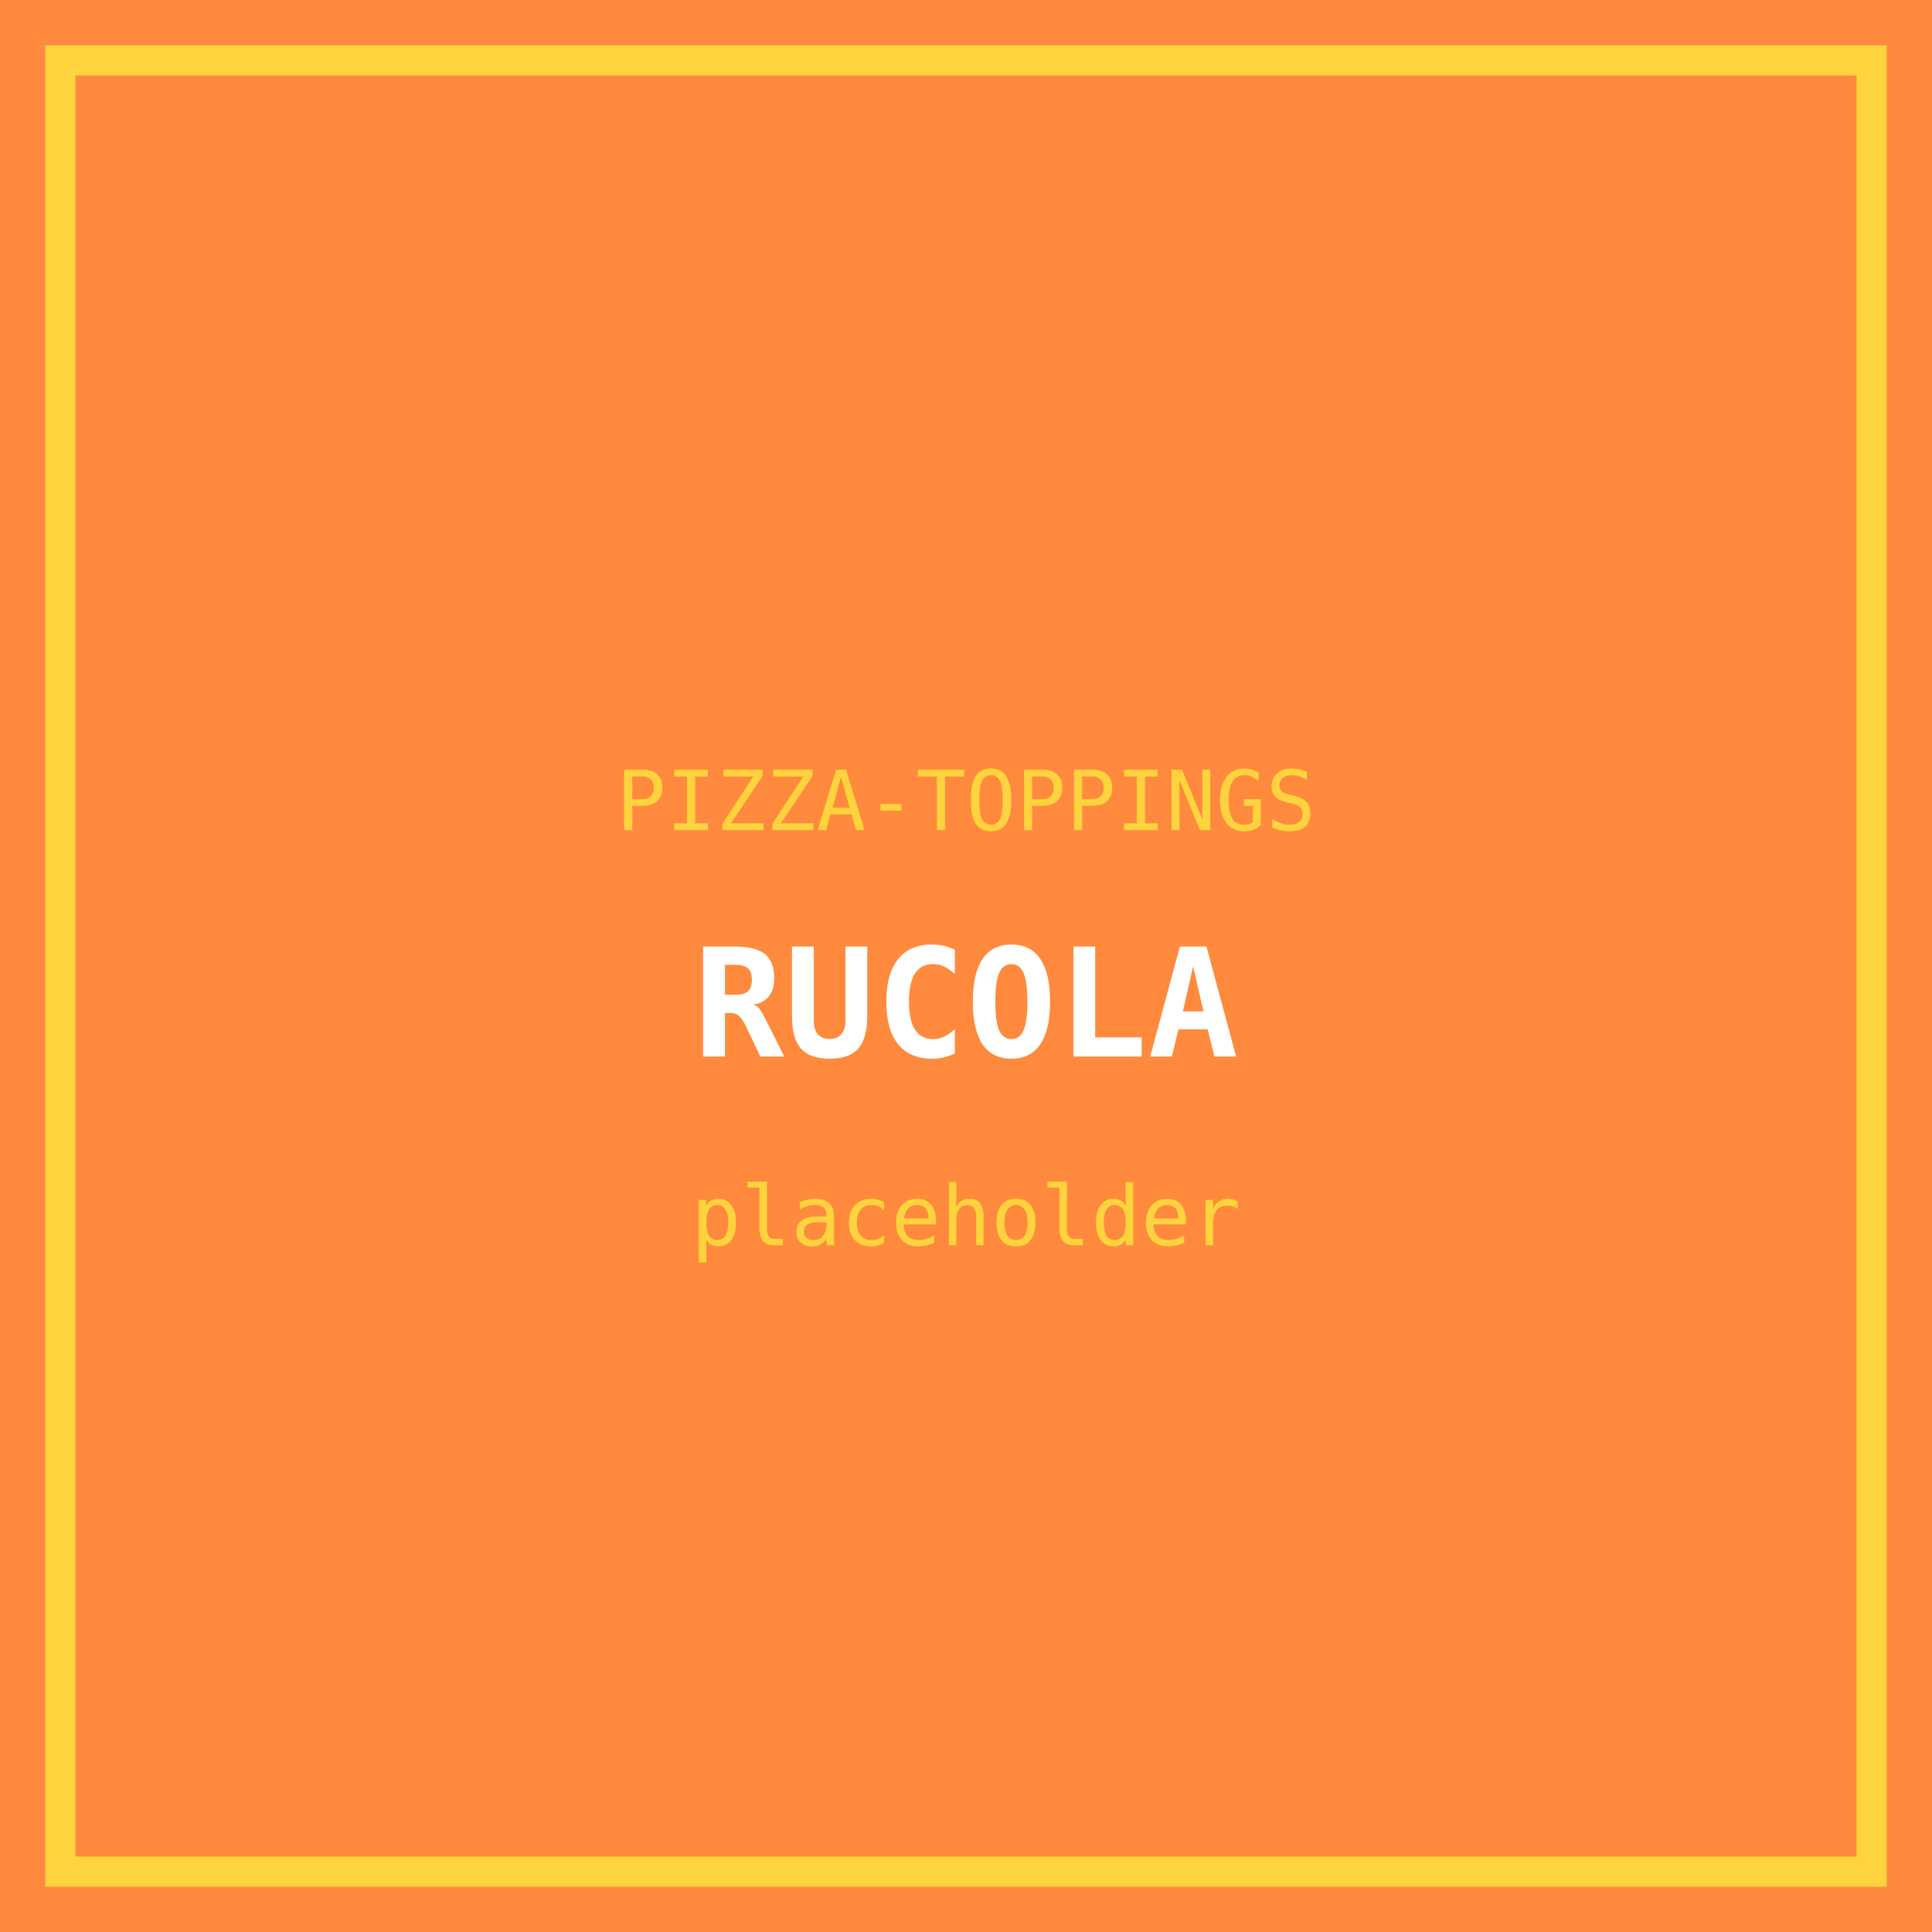
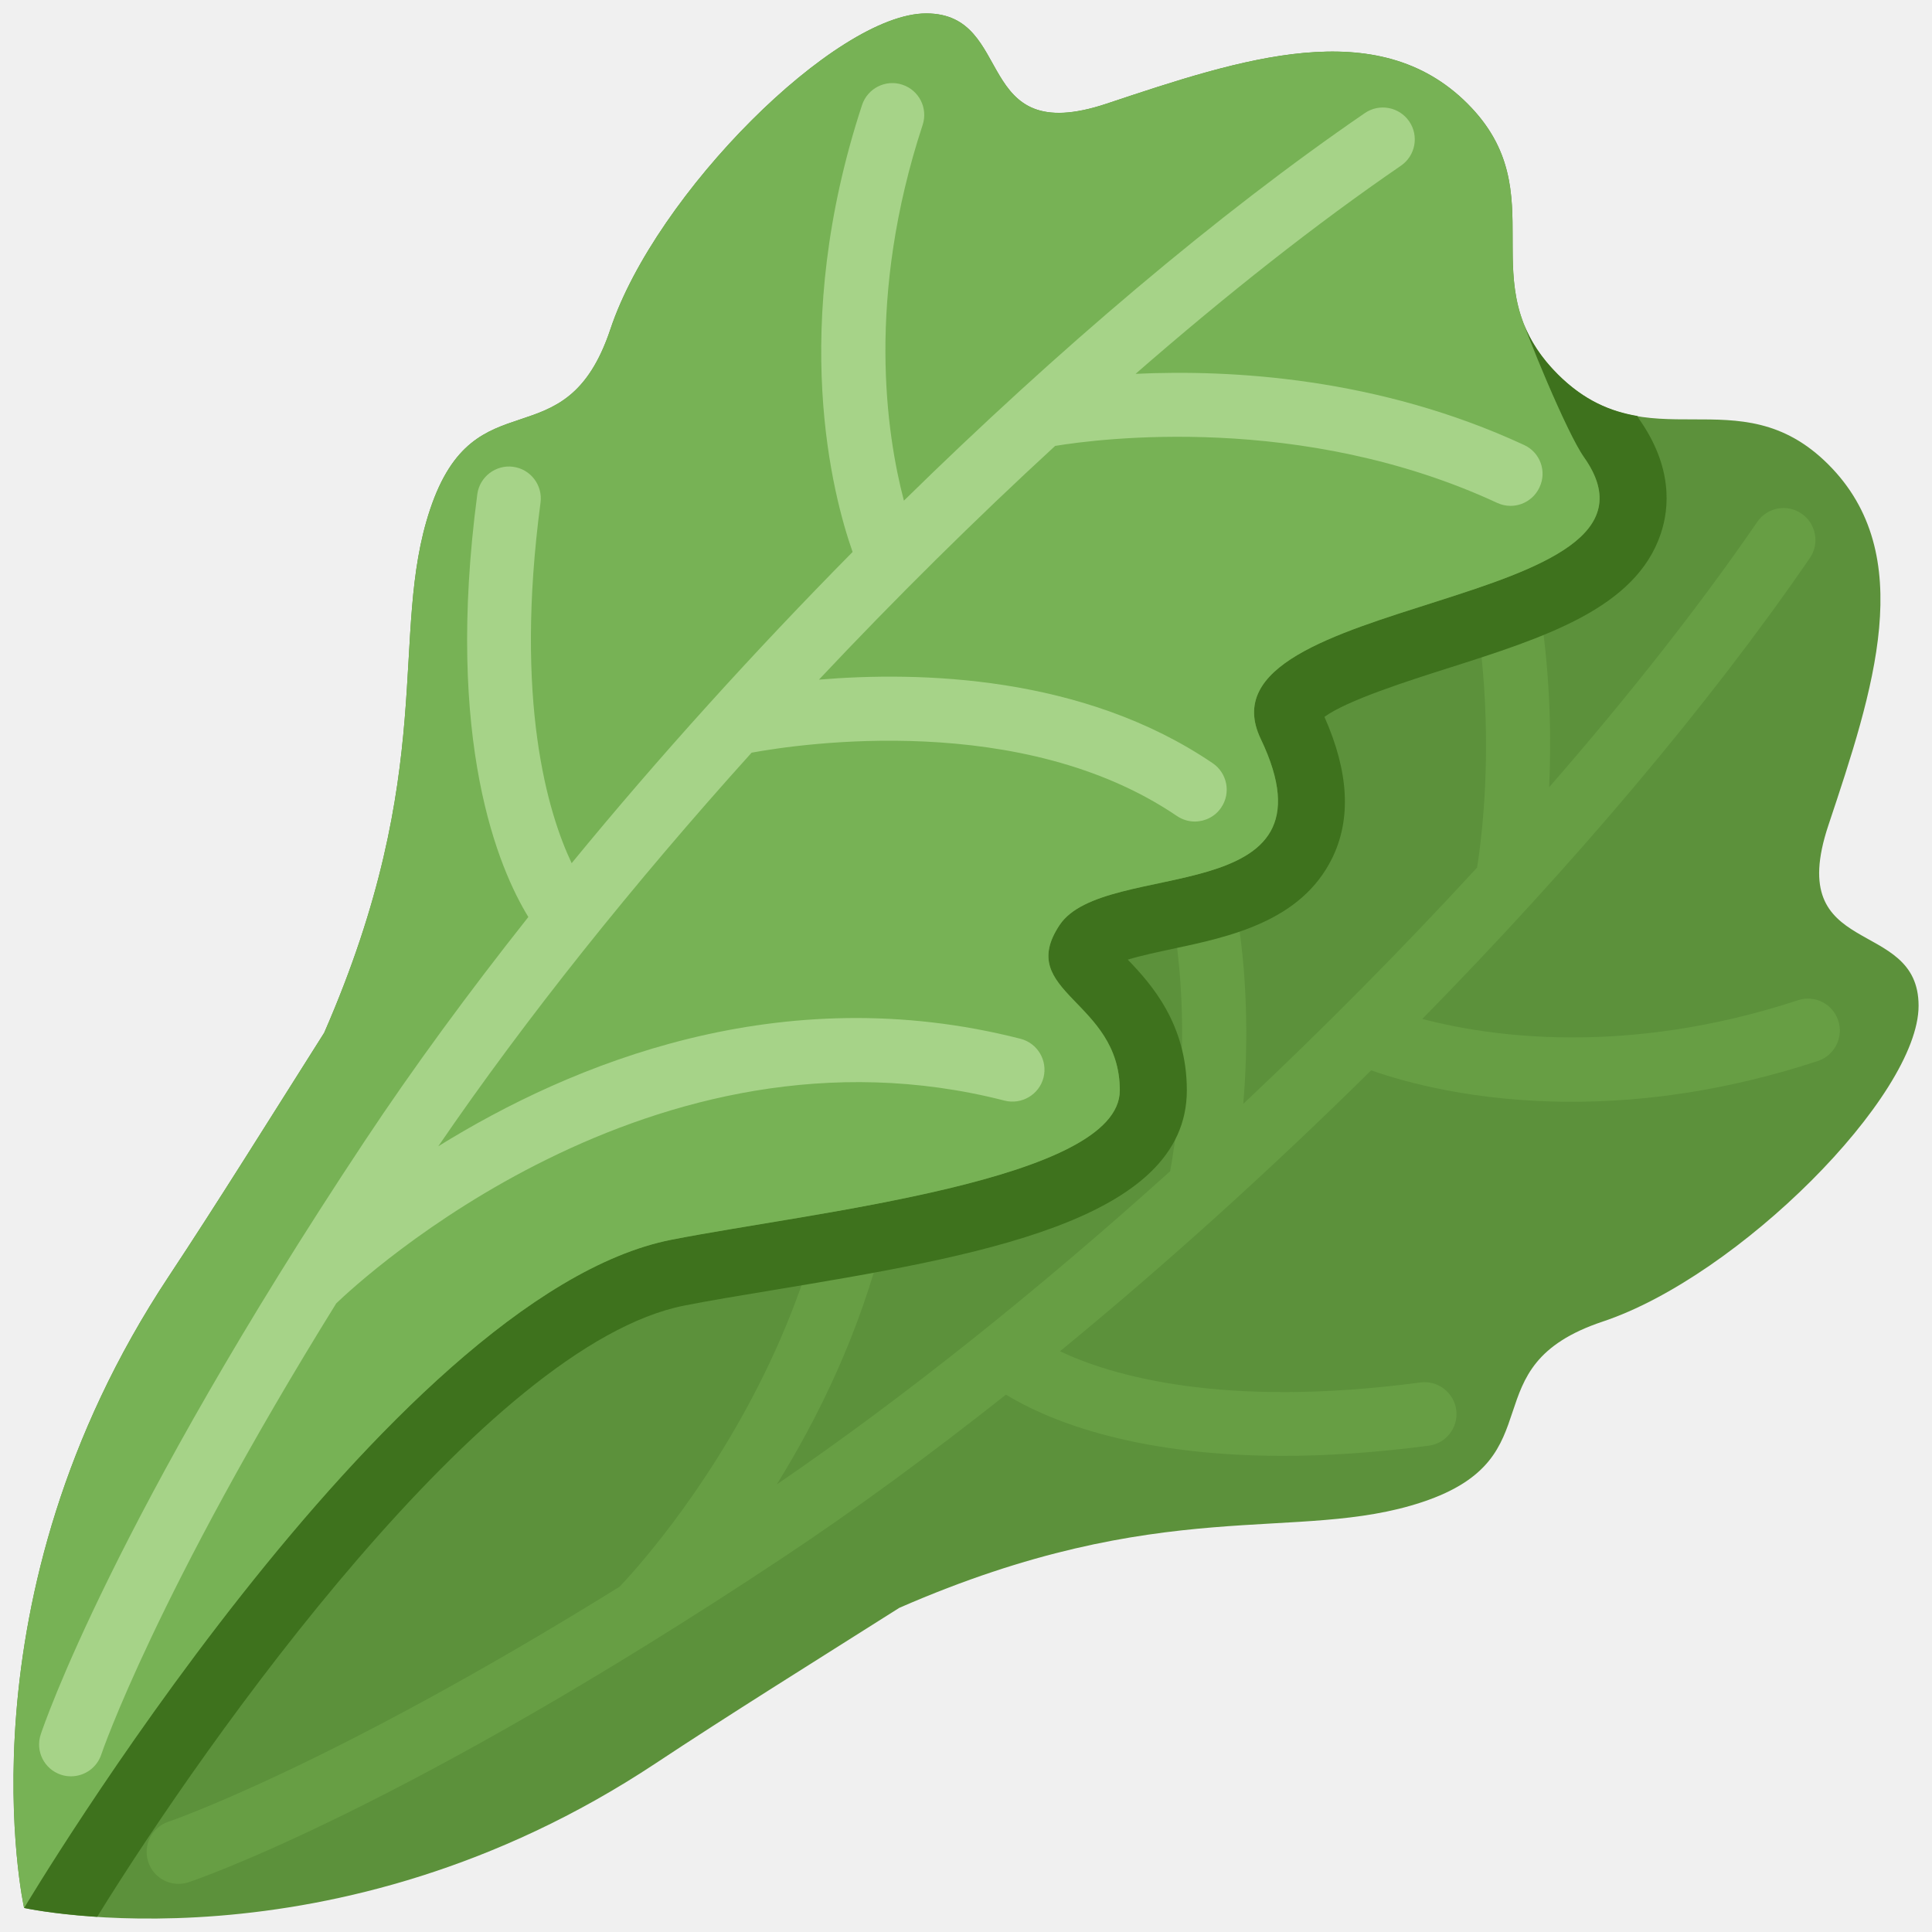
- <svg xmlns="http://www.w3.org/2000/svg" width="256" height="256" viewBox="0 0 256 256">
-   <rect width="256" height="256" fill="#ff8a3d" />
-   <rect x="8" y="8" width="240" height="240" fill="none" stroke="#ffd33d" stroke-width="4" />
-   <text x="128" y="110" font-family="monospace" font-size="11" fill="#ffd33d" text-anchor="middle">PIZZA-TOPPINGS</text>
-   <text x="128" y="140" font-family="monospace" font-size="20" fill="#ffffff" text-anchor="middle" font-weight="bold">RUCOLA</text>
-   <text x="128" y="165" font-family="monospace" font-size="11" fill="#ffd33d" text-anchor="middle">placeholder</text>
+ <svg xmlns="http://www.w3.org/2000/svg" viewBox="0 0 36 36">
+   <path fill="#5C913B" d="M29.866 24.625c2.522-.841 5.884-4.203 5.884-5.884s-2.522-.841-1.681-3.362 1.681-5.043 0-6.724-3.362 0-5.043-1.681 0-3.362-1.681-5.043-4.203-.841-6.724 0S18.939.25 17.258.25s-5.043 3.362-5.884 5.884-2.521.84-3.361 3.362c-.78 2.341.177 4.823-1.972 9.748-1.026 1.621-1.995 3.178-2.899 4.543C-.836 29.792.449 35.552.449 35.552s5.76 1.285 11.765-2.693c1.365-.904 2.922-1.873 4.543-2.899 4.925-2.15 7.407-1.192 9.748-1.972 2.521-.841.84-2.522 3.361-3.363z" />
+   <path fill="#679E44" d="M34.253 19.017c-.103-.312-.438-.483-.75-.379-3.21 1.054-5.749.677-7.001.349 2.811-2.865 5.337-5.842 7.222-8.589.186-.271.116-.641-.154-.827-.271-.187-.641-.116-.826.154-1.082 1.576-2.403 3.251-3.878 4.944.082-1.765-.065-4.516-1.327-7.238-.139-.298-.492-.427-.789-.289-.298.138-.428.491-.289.789 1.679 3.623 1.194 7.416 1.062 8.235-1.369 1.489-2.837 2.973-4.356 4.402.156-1.873.084-4.922-1.559-7.337-.183-.271-.552-.343-.825-.158-.271.185-.342.554-.157.826 1.957 2.879 1.347 7.003 1.178 7.925-2.44 2.2-4.953 4.211-7.33 5.836 1.535-2.474 3.146-6.37 2-10.845-.082-.318-.406-.511-.723-.428-.318.082-.51.405-.428.723 1.679 6.557-3.33 11.987-3.778 12.456-5.407 3.356-8.373 4.368-8.407 4.379-.311.104-.479.439-.375.751.083.249.314.407.563.407.062 0 .125-.01.187-.03.16-.054 3.996-1.354 11.056-6.036 1.365-.905 2.768-1.936 4.176-3.05.695.426 2.288 1.141 5.162 1.141.804 0 1.706-.057 2.717-.19.325-.043.554-.342.511-.667-.042-.325-.349-.555-.667-.511-3.704.492-5.777-.136-6.717-.581 1.974-1.619 3.937-3.396 5.799-5.235.617.218 1.922.586 3.735.586 1.299 0 2.854-.189 4.592-.761.309-.105.478-.441.376-.752z" />
+   <path fill="#3E721D" d="M12.753 24.327c.456-.09 1.009-.182 1.61-.281 3.811-.633 7.752-1.288 7.752-3.729 0-1.241-.664-1.982-1.101-2.436.25-.076.59-.147.825-.198 1.07-.227 2.402-.51 2.983-1.69.359-.729.313-1.608-.143-2.635.416-.307 1.58-.678 2.308-.909 1.796-.572 3.493-1.113 3.959-2.504.163-.484.223-1.25-.409-2.144-.008-.011-.02-.035-.028-.05-.495-.084-.989-.284-1.484-.778-.313-.313-.509-.626-.632-.939.234.645.845 2.094 1.123 2.486 2.031 2.872-7.321 2.534-6.024 5.247 1.541 3.222-2.907 2.206-3.747 3.467-.841 1.261 1.121 1.401 1.121 3.082s-5.746 2.271-8.354 2.783C7.243 24.136.448 35.552.448 35.552s.508.11 1.363.165c2.052-3.324 7.257-10.666 10.942-11.39z" />
+   <path fill="#77B255" d="M12.512 23.101c2.608-.512 8.354-1.102 8.354-2.783s-1.961-1.821-1.121-3.082c.841-1.261 5.288-.245 3.747-3.467-1.298-2.713 8.055-2.375 6.024-5.247-.322-.455-1.094-2.335-1.205-2.729-.363-1.287.321-2.574-.967-3.861-1.681-1.681-4.203-.841-6.724 0S18.939.25 17.258.25s-5.043 3.362-5.884 5.884-2.521.84-3.361 3.362c-.78 2.341.177 4.823-1.972 9.748-1.026 1.621-1.995 3.178-2.899 4.543C-.836 29.792.449 35.552.449 35.552s6.794-11.416 12.063-12.451z" />
+   <path fill="#A6D388" d="M28.4 8.292c-2.723-1.262-5.475-1.409-7.24-1.326 1.693-1.476 3.367-2.797 4.944-3.878.271-.186.34-.556.154-.827-.186-.27-.556-.339-.826-.154-2.747 1.884-5.724 4.411-8.589 7.222-.329-1.253-.706-3.791.349-7.001.103-.312-.067-.648-.379-.75-.31-.103-.647.067-.75.379-1.366 4.158-.55 7.265-.176 8.328-1.839 1.862-3.616 3.824-5.235 5.799-.445-.94-1.071-3.013-.58-6.719.043-.325-.186-.624-.511-.667-.32-.043-.623.184-.667.51-.613 4.63.407 6.991.951 7.879-1.115 1.408-2.145 2.811-3.05 4.176C2.112 28.323.812 32.159.759 32.318c-.104.312.065.647.376.751.062.021.125.03.188.03.249 0 .481-.157.564-.406.011-.034 1.023-2.999 4.378-8.406.463-.446 5.882-5.465 12.456-3.778.314.079.642-.111.723-.429.081-.318-.11-.642-.429-.724-4.475-1.144-8.373.468-10.848 2.003 1.625-2.378 3.637-4.893 5.838-7.334.923-.169 5.047-.777 7.925 1.18.103.069.219.103.333.103.19 0 .378-.091.492-.26.185-.271.114-.641-.157-.826-2.416-1.642-5.465-1.714-7.338-1.558 1.428-1.518 2.912-2.986 4.401-4.355.814-.134 4.598-.625 8.236 1.061.081.038.166.056.25.056.224 0 .438-.128.539-.345.142-.298.012-.652-.286-.789z" />
</svg>
